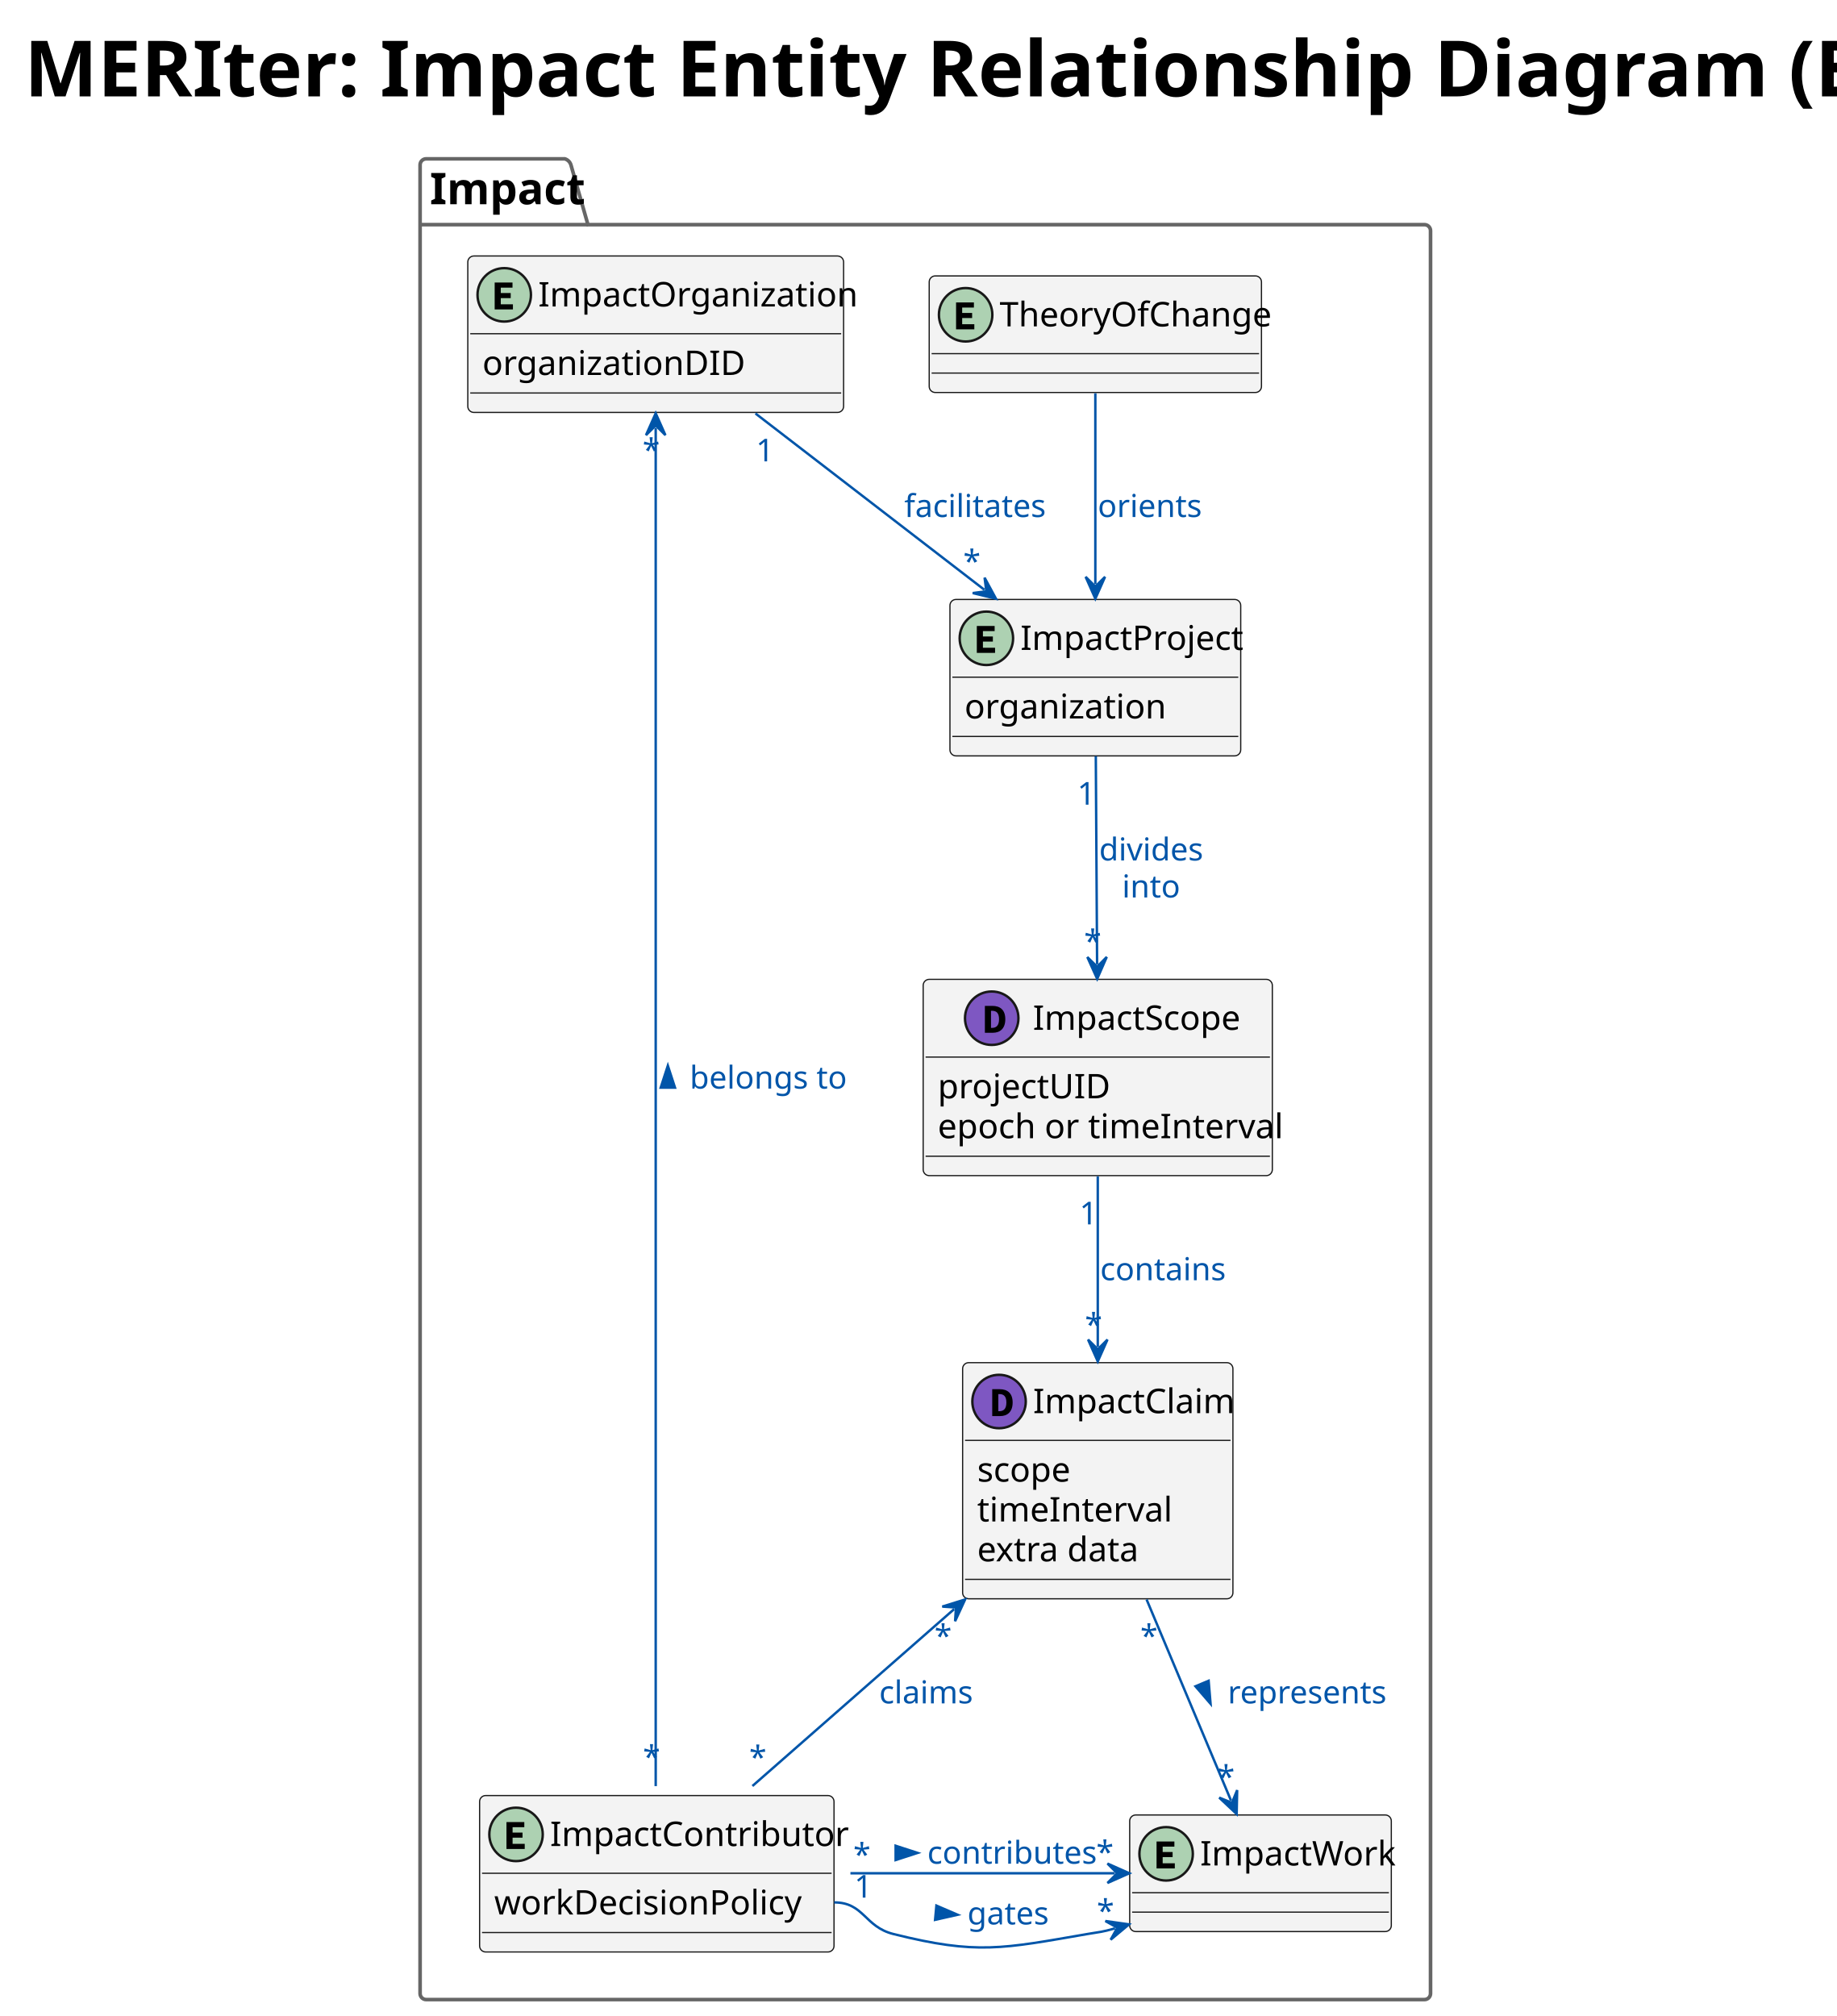
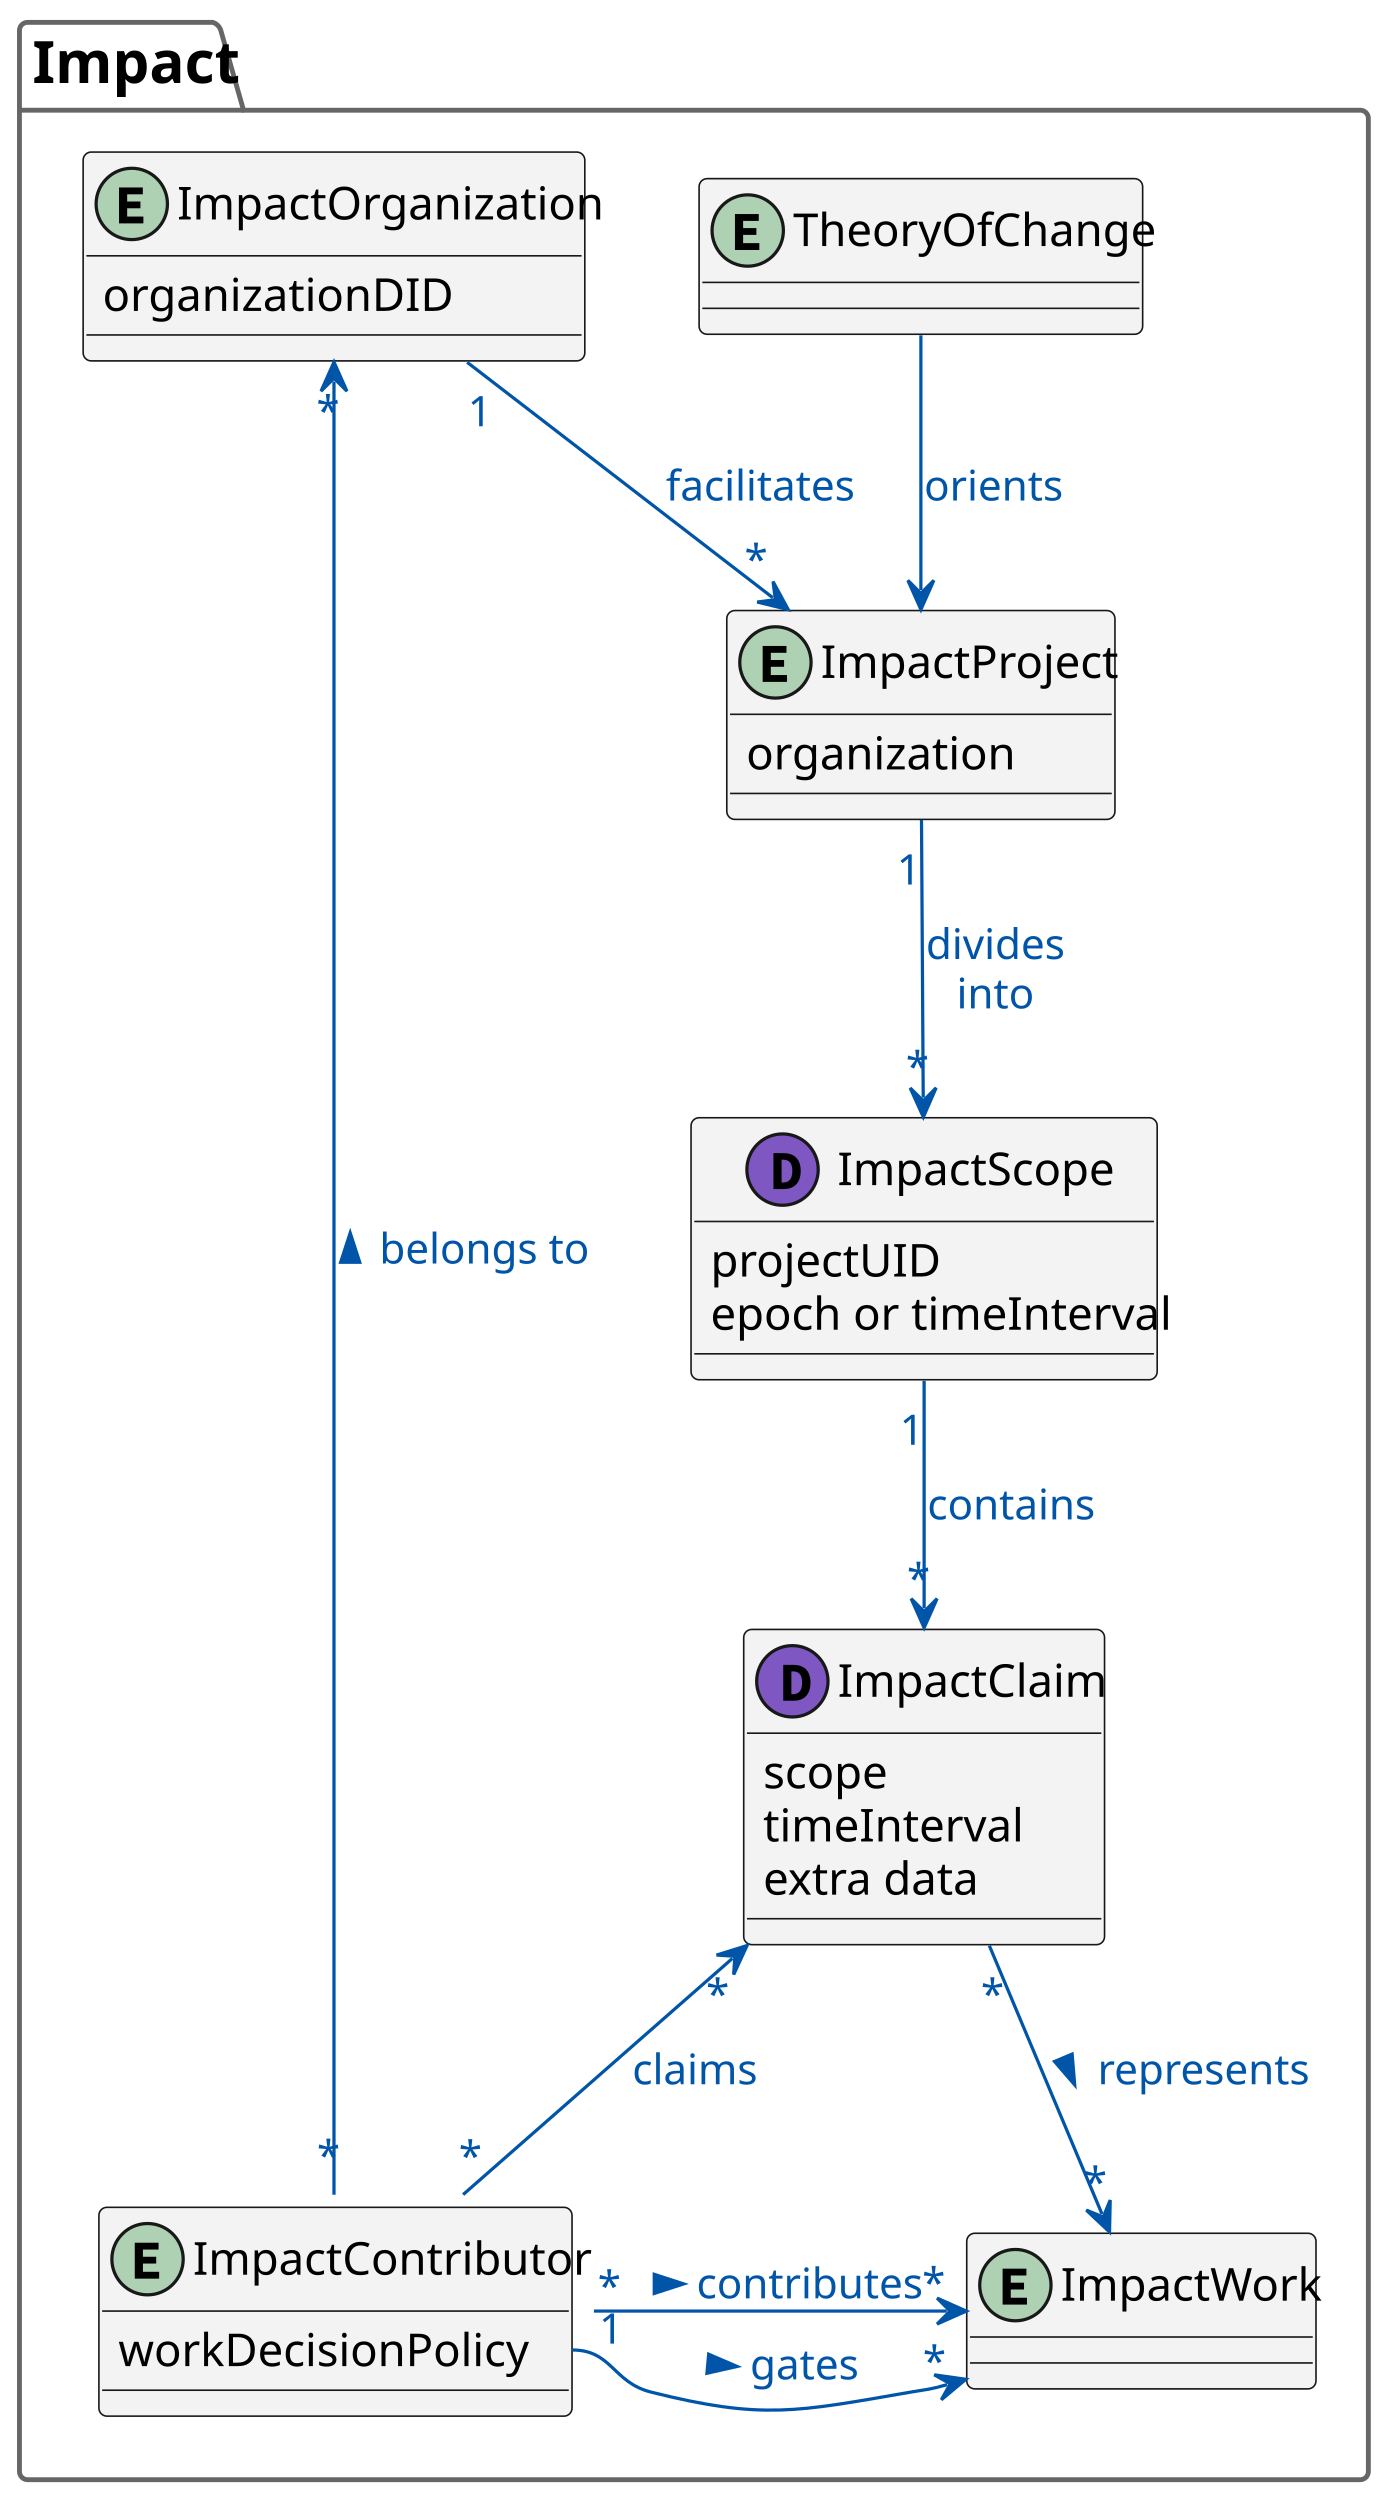
- <svg xmlns="http://www.w3.org/2000/svg" xmlns:xlink="http://www.w3.org/1999/xlink" contentStyleType="text/css" data-diagram-type="CLASS" height="830px" preserveAspectRatio="none" style="width:756px;height:830px;background:#FFFFFF;" version="1.1" viewBox="0 0 756 830" width="756px" zoomAndPan="magnify">
+ <svg xmlns="http://www.w3.org/2000/svg" xmlns:xlink="http://www.w3.org/1999/xlink" contentStyleType="text/css" data-diagram-type="CLASS" height="771px" preserveAspectRatio="none" style="width:429px;height:771px;background:#FFFFFF;" version="1.1" viewBox="0 0 429 771" width="429px" zoomAndPan="magnify">
  <defs />
  <g>
-     <g class="title" data-source-line="27">
-       <text fill="#000000" font-family="sans-serif" font-size="32" font-weight="bold" lengthAdjust="spacing" textLength="728.906" x="10" y="39.688">MERIter: Impact Entity Relationship Diagram (ERD)</text>
+     <g class="cluster" data-entity="Impact" data-source-line="100" data-uid="ent0002" id="cluster_Impact">
+       <path d="M8.5,6.894 L65.601,6.894 A3.75,3.75 0 0 1 68.101,9.395 L75.101,33.988 L419.5,33.988 A2.5,2.5 0 0 1 422,36.488 L422,762.235 A2.5,2.5 0 0 1 419.5,764.735 L8.5,764.735 A2.5,2.5 0 0 1 6,762.235 L6,9.395 A2.5,2.5 0 0 1 8.5,6.894" fill="none" style="stroke:#666666;stroke-width:1.5;" />
+       <line style="stroke:#666666;stroke-width:1.5;" x1="6" x2="75.101" y1="33.988" y2="33.988" />
+       <text fill="#000000" font-family="sans-serif" font-size="18" font-weight="bold" lengthAdjust="spacing" textLength="56.101" x="10" y="25.594">Impact</text>
    </g>
-     <g class="cluster" data-entity="Impact" data-source-line="96" data-uid="ent0002" id="cluster_Impact">
-       <path d="M175.453,65.394 L232.554,65.394 A3.75,3.75 0 0 1 235.054,67.894 L242.054,92.488 L586.453,92.488 A2.5,2.5 0 0 1 588.953,94.988 L588.953,820.735 A2.5,2.5 0 0 1 586.453,823.235 L175.453,823.235 A2.5,2.5 0 0 1 172.953,820.735 L172.953,67.894 A2.5,2.5 0 0 1 175.453,65.394" fill="none" style="stroke:#666666;stroke-width:1.5;" />
-       <line style="stroke:#666666;stroke-width:1.5;" x1="172.953" x2="242.054" y1="92.488" y2="92.488" />
-       <text fill="#000000" font-family="sans-serif" font-size="18" font-weight="bold" lengthAdjust="spacing" textLength="56.101" x="176.953" y="84.094">Impact</text>
-     </g>
-     <g class="entity" data-entity="TheoryOfChange" data-source-line="97" data-uid="ent0003" id="entity_TheoryOfChange">
+     <g class="entity" data-entity="TheoryOfChange" data-source-line="101" data-uid="ent0003" id="entity_TheoryOfChange">
      <a href="" target="_top" title="The TheoryOfChange is a framework that describes how and why desired changes are expected to happen in a particular context." xlink:actuate="onRequest" xlink:href="" xlink:show="new" xlink:title="The TheoryOfChange is a framework that describes how and why desired changes are expected to happen in a particular context." xlink:type="simple">
-         <rect fill="#555555" fill-opacity="0.067" height="48" rx="2.5" ry="2.5" style="stroke:#181818;stroke-width:0.5;" width="136.795" x="382.553" y="113.594" />
-         <ellipse cx="397.553" cy="129.595" fill="#ADD1B2" rx="11" ry="11" style="stroke:#181818;stroke-width:1;" />
-         <path d="M393.616,135.595 L401.131,135.595 L401.131,133.485 L396.131,133.485 L396.131,130.938 L400.225,130.938 L400.225,128.845 L396.131,128.845 L396.131,126.626 L400.959,126.626 L400.959,124.516 L393.616,124.516 L393.616,135.595 Z " fill="#000000" />
-         <text fill="#000000" font-family="sans-serif" font-size="14" lengthAdjust="spacing" textLength="104.795" x="411.553" y="134.38">TheoryOfChange</text>
-         <line style="stroke:#181818;stroke-width:0.5;" x1="383.553" x2="518.348" y1="145.595" y2="145.595" />
-         <line style="stroke:#181818;stroke-width:0.5;" x1="383.553" x2="518.348" y1="153.595" y2="153.595" />
+         <rect fill="#555555" fill-opacity="0.067" height="48" rx="2.5" ry="2.5" style="stroke:#181818;stroke-width:0.5;" width="136.795" x="215.6" y="55.094" />
+         <ellipse cx="230.6" cy="71.094" fill="#ADD1B2" rx="11" ry="11" style="stroke:#181818;stroke-width:1;" />
+         <path d="M226.662,77.094 L234.178,77.094 L234.178,74.985 L229.178,74.985 L229.178,72.438 L233.272,72.438 L233.272,70.344 L229.178,70.344 L229.178,68.126 L234.006,68.126 L234.006,66.016 L226.662,66.016 L226.662,77.094 Z " fill="#000000" />
+         <text fill="#000000" font-family="sans-serif" font-size="14" lengthAdjust="spacing" textLength="104.795" x="244.6" y="75.88">TheoryOfChange</text>
+         <line style="stroke:#181818;stroke-width:0.5;" x1="216.6" x2="351.395" y1="87.094" y2="87.094" />
+         <line style="stroke:#181818;stroke-width:0.5;" x1="216.6" x2="351.395" y1="95.094" y2="95.094" />
      </a>
    </g>
-     <g class="entity" data-entity="ImpactOrganization" data-source-line="99" data-uid="ent0004" id="entity_ImpactOrganization">
+     <g class="entity" data-entity="ImpactOrganization" data-source-line="103" data-uid="ent0004" id="entity_ImpactOrganization">
      <a href="" target="_top" title="The ImpactOrganization is an entity that facilitates and oversees impact projects and their contributors." xlink:actuate="onRequest" xlink:href="" xlink:show="new" xlink:title="The ImpactOrganization is an entity that facilitates and oversees impact projects and their contributors." xlink:type="simple">
-         <rect fill="#555555" fill-opacity="0.067" height="64.406" rx="2.5" ry="2.5" style="stroke:#181818;stroke-width:0.5;" width="154.719" x="192.593" y="105.394" />
-         <ellipse cx="207.593" cy="121.394" fill="#ADD1B2" rx="11" ry="11" style="stroke:#181818;stroke-width:1;" />
-         <path d="M203.656,127.394 L211.171,127.394 L211.171,125.285 L206.171,125.285 L206.171,122.738 L210.265,122.738 L210.265,120.644 L206.171,120.644 L206.171,118.426 L210.999,118.426 L210.999,116.316 L203.656,116.316 L203.656,127.394 Z " fill="#000000" />
-         <text fill="#000000" font-family="sans-serif" font-size="14" lengthAdjust="spacing" textLength="122.719" x="221.593" y="126.18">ImpactOrganization</text>
-         <line style="stroke:#181818;stroke-width:0.5;" x1="193.593" x2="346.312" y1="137.394" y2="137.394" />
-         <text fill="#000000" font-family="sans-serif" font-size="14" lengthAdjust="spacing" textLength="99.784" x="198.593" y="154.383">organizationDID</text>
-         <line style="stroke:#181818;stroke-width:0.5;" x1="193.593" x2="346.312" y1="161.801" y2="161.801" />
+         <rect fill="#555555" fill-opacity="0.067" height="64.406" rx="2.5" ry="2.5" style="stroke:#181818;stroke-width:0.5;" width="154.719" x="25.64" y="46.895" />
+         <ellipse cx="40.64" cy="62.895" fill="#ADD1B2" rx="11" ry="11" style="stroke:#181818;stroke-width:1;" />
+         <path d="M36.703,68.894 L44.218,68.894 L44.218,66.785 L39.218,66.785 L39.218,64.238 L43.312,64.238 L43.312,62.145 L39.218,62.145 L39.218,59.926 L44.046,59.926 L44.046,57.816 L36.703,57.816 L36.703,68.894 Z " fill="#000000" />
+         <text fill="#000000" font-family="sans-serif" font-size="14" lengthAdjust="spacing" textLength="122.719" x="54.64" y="67.68">ImpactOrganization</text>
+         <line style="stroke:#181818;stroke-width:0.5;" x1="26.64" x2="179.359" y1="78.894" y2="78.894" />
+         <text fill="#000000" font-family="sans-serif" font-size="14" lengthAdjust="spacing" textLength="99.784" x="31.64" y="95.883">organizationDID</text>
+         <line style="stroke:#181818;stroke-width:0.5;" x1="26.64" x2="179.359" y1="103.301" y2="103.301" />
      </a>
    </g>
-     <g class="entity" data-entity="ImpactProject" data-source-line="104" data-uid="ent0005" id="entity_ImpactProject">
+     <g class="entity" data-entity="ImpactProject" data-source-line="108" data-uid="ent0005" id="entity_ImpactProject">
      <a href="" target="_top" title="The ImpactProject is a specific initiative aimed at creating measurable positive impact within defined scopes." xlink:actuate="onRequest" xlink:href="" xlink:show="new" xlink:title="The ImpactProject is a specific initiative aimed at creating measurable positive impact within defined scopes." xlink:type="simple">
-         <rect fill="#555555" fill-opacity="0.067" height="64.406" rx="2.5" ry="2.5" style="stroke:#181818;stroke-width:0.5;" width="119.712" x="391.093" y="246.794" />
-         <ellipse cx="406.093" cy="262.795" fill="#ADD1B2" rx="11" ry="11" style="stroke:#181818;stroke-width:1;" />
-         <path d="M402.156,268.795 L409.671,268.795 L409.671,266.685 L404.671,266.685 L404.671,264.138 L408.765,264.138 L408.765,262.045 L404.671,262.045 L404.671,259.826 L409.499,259.826 L409.499,257.716 L402.156,257.716 L402.156,268.795 Z " fill="#000000" />
-         <text fill="#000000" font-family="sans-serif" font-size="14" lengthAdjust="spacing" textLength="87.712" x="420.093" y="267.58">ImpactProject</text>
-         <line style="stroke:#181818;stroke-width:0.5;" x1="392.093" x2="509.805" y1="278.795" y2="278.795" />
-         <text fill="#000000" font-family="sans-serif" font-size="14" lengthAdjust="spacing" textLength="77.602" x="397.093" y="295.783">organization</text>
-         <line style="stroke:#181818;stroke-width:0.5;" x1="392.093" x2="509.805" y1="303.201" y2="303.201" />
+         <rect fill="#555555" fill-opacity="0.067" height="64.406" rx="2.5" ry="2.5" style="stroke:#181818;stroke-width:0.5;" width="119.712" x="224.14" y="188.294" />
+         <ellipse cx="239.14" cy="204.294" fill="#ADD1B2" rx="11" ry="11" style="stroke:#181818;stroke-width:1;" />
+         <path d="M235.202,210.294 L242.718,210.294 L242.718,208.185 L237.718,208.185 L237.718,205.638 L241.812,205.638 L241.812,203.544 L237.718,203.544 L237.718,201.326 L242.546,201.326 L242.546,199.216 L235.202,199.216 L235.202,210.294 Z " fill="#000000" />
+         <text fill="#000000" font-family="sans-serif" font-size="14" lengthAdjust="spacing" textLength="87.712" x="253.14" y="209.08">ImpactProject</text>
+         <line style="stroke:#181818;stroke-width:0.5;" x1="225.14" x2="342.852" y1="220.294" y2="220.294" />
+         <text fill="#000000" font-family="sans-serif" font-size="14" lengthAdjust="spacing" textLength="77.602" x="230.14" y="237.283">organization</text>
+         <line style="stroke:#181818;stroke-width:0.5;" x1="225.14" x2="342.852" y1="244.701" y2="244.701" />
      </a>
    </g>
-     <g class="entity" data-entity="ImpactWork" data-source-line="109" data-uid="ent0006" id="entity_ImpactWork">
+     <g class="entity" data-entity="ImpactWork" data-source-line="113" data-uid="ent0006" id="entity_ImpactWork">
      <a href="" target="_top" title="The ImpactWork is the actual work performed by contributors that generates impact within a project." xlink:actuate="onRequest" xlink:href="" xlink:show="new" xlink:title="The ImpactWork is the actual work performed by contributors that generates impact within a project." xlink:type="simple">
-         <rect fill="#555555" fill-opacity="0.067" height="48" rx="2.5" ry="2.5" style="stroke:#181818;stroke-width:0.5;" width="107.715" x="465.093" y="747.235" />
-         <ellipse cx="480.093" cy="763.235" fill="#ADD1B2" rx="11" ry="11" style="stroke:#181818;stroke-width:1;" />
-         <path d="M476.156,769.235 L483.671,769.235 L483.671,767.125 L478.671,767.125 L478.671,764.578 L482.765,764.578 L482.765,762.485 L478.671,762.485 L478.671,760.266 L483.499,760.266 L483.499,758.156 L476.156,758.156 L476.156,769.235 Z " fill="#000000" />
-         <text fill="#000000" font-family="sans-serif" font-size="14" lengthAdjust="spacing" textLength="75.715" x="494.093" y="768.02">ImpactWork</text>
-         <line style="stroke:#181818;stroke-width:0.5;" x1="466.093" x2="571.808" y1="779.235" y2="779.235" />
-         <line style="stroke:#181818;stroke-width:0.5;" x1="466.093" x2="571.808" y1="787.235" y2="787.235" />
+         <rect fill="#555555" fill-opacity="0.067" height="48" rx="2.5" ry="2.5" style="stroke:#181818;stroke-width:0.5;" width="107.715" x="298.14" y="688.735" />
+         <ellipse cx="313.14" cy="704.735" fill="#ADD1B2" rx="11" ry="11" style="stroke:#181818;stroke-width:1;" />
+         <path d="M309.202,710.735 L316.718,710.735 L316.718,708.625 L311.718,708.625 L311.718,706.078 L315.812,706.078 L315.812,703.985 L311.718,703.985 L311.718,701.766 L316.546,701.766 L316.546,699.656 L309.202,699.656 L309.202,710.735 Z " fill="#000000" />
+         <text fill="#000000" font-family="sans-serif" font-size="14" lengthAdjust="spacing" textLength="75.715" x="327.14" y="709.52">ImpactWork</text>
+         <line style="stroke:#181818;stroke-width:0.5;" x1="299.14" x2="404.855" y1="720.735" y2="720.735" />
+         <line style="stroke:#181818;stroke-width:0.5;" x1="299.14" x2="404.855" y1="728.735" y2="728.735" />
      </a>
    </g>
-     <g class="entity" data-entity="ImpactScope" data-source-line="110" data-uid="ent0007" id="entity_ImpactScope">
+     <g class="entity" data-entity="ImpactScope" data-source-line="114" data-uid="ent0007" id="entity_ImpactScope">
      <a href="" target="_top" title="The ImpactScope is a piece of structured data defining boundaries and timeframes for measuring impact within a project." xlink:actuate="onRequest" xlink:href="" xlink:show="new" xlink:title="The ImpactScope is a piece of structured data defining boundaries and timeframes for measuring impact within a project." xlink:type="simple">
-         <rect fill="#555555" fill-opacity="0.067" height="80.812" rx="2.5" ry="2.5" style="stroke:#181818;stroke-width:0.5;" width="143.756" x="380.073" y="403.204" />
-         <ellipse cx="408.292" cy="419.204" fill="#7E57C2" rx="11" ry="11" style="stroke:#181818;stroke-width:1;" />
-         <path d="M405.48,425.204 L408.699,425.204 C411.777,425.204 413.886,423.423 413.886,419.611 C413.886,415.798 411.777,414.126 408.542,414.126 L405.48,414.126 L405.48,425.204 Z M407.995,423.189 L407.995,416.142 L408.402,416.142 C410.136,416.142 411.308,416.954 411.308,419.611 C411.308,422.267 410.136,423.189 408.402,423.189 L407.995,423.189 Z " fill="#000000" />
-         <text fill="#000000" font-family="sans-serif" font-size="14" lengthAdjust="spacing" textLength="82.38" x="425.23" y="423.99">ImpactScope</text>
-         <line style="stroke:#181818;stroke-width:0.5;" x1="381.073" x2="522.829" y1="435.204" y2="435.204" />
-         <text fill="#000000" font-family="sans-serif" font-size="14" lengthAdjust="spacing" textLength="65.345" x="386.073" y="452.193">projectUID</text>
-         <text fill="#000000" font-family="sans-serif" font-size="14" lengthAdjust="spacing" textLength="131.756" x="386.073" y="468.599">epoch or timeInterval</text>
-         <line style="stroke:#181818;stroke-width:0.5;" x1="381.073" x2="522.829" y1="476.017" y2="476.017" />
+         <rect fill="#555555" fill-opacity="0.067" height="80.812" rx="2.5" ry="2.5" style="stroke:#181818;stroke-width:0.5;" width="143.756" x="213.12" y="344.704" />
+         <ellipse cx="241.339" cy="360.704" fill="#7E57C2" rx="11" ry="11" style="stroke:#181818;stroke-width:1;" />
+         <path d="M238.527,366.704 L241.745,366.704 C244.824,366.704 246.933,364.923 246.933,361.111 C246.933,357.298 244.824,355.626 241.589,355.626 L238.527,355.626 L238.527,366.704 Z M241.042,364.689 L241.042,357.642 L241.449,357.642 C243.183,357.642 244.355,358.454 244.355,361.111 C244.355,363.767 243.183,364.689 241.449,364.689 L241.042,364.689 Z " fill="#000000" />
+         <text fill="#000000" font-family="sans-serif" font-size="14" lengthAdjust="spacing" textLength="82.38" x="258.277" y="365.49">ImpactScope</text>
+         <line style="stroke:#181818;stroke-width:0.5;" x1="214.12" x2="355.876" y1="376.704" y2="376.704" />
+         <text fill="#000000" font-family="sans-serif" font-size="14" lengthAdjust="spacing" textLength="65.345" x="219.12" y="393.693">projectUID</text>
+         <text fill="#000000" font-family="sans-serif" font-size="14" lengthAdjust="spacing" textLength="131.756" x="219.12" y="410.099">epoch or timeInterval</text>
+         <line style="stroke:#181818;stroke-width:0.5;" x1="214.12" x2="355.876" y1="417.517" y2="417.517" />
      </a>
    </g>
-     <g class="entity" data-entity="ImpactClaim" data-source-line="128" data-uid="ent0008" id="entity_ImpactClaim">
+     <g class="entity" data-entity="ImpactClaim" data-source-line="132" data-uid="ent0008" id="entity_ImpactClaim">
      <a href="" target="_top" title="The ImpactClaim is a structured piece of data serving as a vehicle for ImpactContributor entities to group communicate outcomes to Measurers" xlink:actuate="onRequest" xlink:href="" xlink:show="new" xlink:title="The ImpactClaim is a structured piece of data serving as a vehicle for ImpactContributor entities to group communicate outcomes to Measurers" xlink:type="simple">
-         <rect fill="#555555" fill-opacity="0.067" height="97.219" rx="2.5" ry="2.5" style="stroke:#181818;stroke-width:0.5;" width="111.283" x="396.313" y="561.014" />
-         <ellipse cx="411.313" cy="577.014" fill="#7E57C2" rx="11" ry="11" style="stroke:#181818;stroke-width:1;" />
-         <path d="M408.501,583.014 L411.719,583.014 C414.798,583.014 416.907,581.233 416.907,577.421 C416.907,573.608 414.798,571.936 411.563,571.936 L408.501,571.936 L408.501,583.014 Z M411.016,580.999 L411.016,573.952 L411.423,573.952 C413.157,573.952 414.329,574.764 414.329,577.421 C414.329,580.077 413.157,580.999 411.423,580.999 L411.016,580.999 Z " fill="#000000" />
-         <text fill="#000000" font-family="sans-serif" font-size="14" lengthAdjust="spacing" textLength="79.283" x="425.313" y="581.8">ImpactClaim</text>
-         <line style="stroke:#181818;stroke-width:0.5;" x1="397.313" x2="506.596" y1="593.014" y2="593.014" />
-         <text fill="#000000" font-family="sans-serif" font-size="14" lengthAdjust="spacing" textLength="37.823" x="402.313" y="610.003">scope</text>
-         <text fill="#000000" font-family="sans-serif" font-size="14" lengthAdjust="spacing" textLength="73.773" x="402.313" y="626.409">timeInterval</text>
-         <text fill="#000000" font-family="sans-serif" font-size="14" lengthAdjust="spacing" textLength="62.487" x="402.313" y="642.815">extra data</text>
-         <line style="stroke:#181818;stroke-width:0.5;" x1="397.313" x2="506.596" y1="650.233" y2="650.233" />
+         <rect fill="#555555" fill-opacity="0.067" height="97.219" rx="2.5" ry="2.5" style="stroke:#181818;stroke-width:0.5;" width="111.283" x="229.36" y="502.514" />
+         <ellipse cx="244.36" cy="518.514" fill="#7E57C2" rx="11" ry="11" style="stroke:#181818;stroke-width:1;" />
+         <path d="M241.548,524.514 L244.766,524.514 C247.844,524.514 249.954,522.733 249.954,518.921 C249.954,515.108 247.844,513.436 244.61,513.436 L241.548,513.436 L241.548,524.514 Z M244.063,522.499 L244.063,515.452 L244.469,515.452 C246.204,515.452 247.376,516.264 247.376,518.921 C247.376,521.577 246.204,522.499 244.469,522.499 L244.063,522.499 Z " fill="#000000" />
+         <text fill="#000000" font-family="sans-serif" font-size="14" lengthAdjust="spacing" textLength="79.283" x="258.36" y="523.3">ImpactClaim</text>
+         <line style="stroke:#181818;stroke-width:0.5;" x1="230.36" x2="339.643" y1="534.514" y2="534.514" />
+         <text fill="#000000" font-family="sans-serif" font-size="14" lengthAdjust="spacing" textLength="37.823" x="235.36" y="551.503">scope</text>
+         <text fill="#000000" font-family="sans-serif" font-size="14" lengthAdjust="spacing" textLength="73.773" x="235.36" y="567.909">timeInterval</text>
+         <text fill="#000000" font-family="sans-serif" font-size="14" lengthAdjust="spacing" textLength="62.487" x="235.36" y="584.315">extra data</text>
+         <line style="stroke:#181818;stroke-width:0.5;" x1="230.36" x2="339.643" y1="591.733" y2="591.733" />
      </a>
    </g>
-     <g class="entity" data-entity="ImpactContributor" data-source-line="148" data-uid="ent0009" id="entity_ImpactContributor">
+     <g class="entity" data-entity="ImpactContributor" data-source-line="152" data-uid="ent0009" id="entity_ImpactContributor">
      <a href="" target="_top" title="The ImpactContributor is a human and/or digital entity that performs work and claims impact within projects." xlink:actuate="onRequest" xlink:href="" xlink:show="new" xlink:title="The ImpactContributor is a human and/or digital entity that performs work and claims impact within projects." xlink:type="simple">
-         <rect fill="#555555" fill-opacity="0.067" height="64.406" rx="2.5" ry="2.5" style="stroke:#181818;stroke-width:0.5;" width="145.914" x="197.453" y="739.235" />
-         <ellipse cx="212.453" cy="755.235" fill="#ADD1B2" rx="11" ry="11" style="stroke:#181818;stroke-width:1;" />
-         <path d="M208.516,761.235 L216.031,761.235 L216.031,759.125 L211.031,759.125 L211.031,756.578 L215.125,756.578 L215.125,754.485 L211.031,754.485 L211.031,752.266 L215.859,752.266 L215.859,750.156 L208.516,750.156 L208.516,761.235 Z " fill="#000000" />
-         <text fill="#000000" font-family="sans-serif" font-size="14" lengthAdjust="spacing" textLength="113.914" x="226.453" y="760.02">ImpactContributor</text>
-         <line style="stroke:#181818;stroke-width:0.5;" x1="198.453" x2="342.367" y1="771.235" y2="771.235" />
-         <text fill="#000000" font-family="sans-serif" font-size="14" lengthAdjust="spacing" textLength="121.611" x="203.453" y="788.223">workDecisionPolicy</text>
-         <line style="stroke:#181818;stroke-width:0.5;" x1="198.453" x2="342.367" y1="795.641" y2="795.641" />
+         <rect fill="#555555" fill-opacity="0.067" height="64.406" rx="2.5" ry="2.5" style="stroke:#181818;stroke-width:0.5;" width="145.914" x="30.5" y="680.735" />
+         <ellipse cx="45.5" cy="696.735" fill="#ADD1B2" rx="11" ry="11" style="stroke:#181818;stroke-width:1;" />
+         <path d="M41.562,702.735 L49.078,702.735 L49.078,700.625 L44.078,700.625 L44.078,698.078 L48.172,698.078 L48.172,695.985 L44.078,695.985 L44.078,693.766 L48.906,693.766 L48.906,691.656 L41.562,691.656 L41.562,702.735 Z " fill="#000000" />
+         <text fill="#000000" font-family="sans-serif" font-size="14" lengthAdjust="spacing" textLength="113.914" x="59.5" y="701.52">ImpactContributor</text>
+         <line style="stroke:#181818;stroke-width:0.5;" x1="31.5" x2="175.414" y1="712.735" y2="712.735" />
+         <text fill="#000000" font-family="sans-serif" font-size="14" lengthAdjust="spacing" textLength="121.611" x="36.5" y="729.723">workDecisionPolicy</text>
+         <line style="stroke:#181818;stroke-width:0.5;" x1="31.5" x2="175.414" y1="737.141" y2="737.141" />
      </a>
    </g>
-     <g class="link" data-entity-1="TheoryOfChange" data-entity-2="ImpactProject" data-source-line="154" data-uid="lnk10" id="link_TheoryOfChange_ImpactProject">
-       <path codeLine="154" d="M450.953,161.924 C450.953,185.105 450.953,214.794 450.953,240.484" fill="none" id="TheoryOfChange-to-ImpactProject" style="stroke:#0055A9;stroke-width:1;" />
-       <polygon fill="#0055A9" points="450.953,246.484,454.953,237.484,450.953,241.484,446.953,237.484,450.953,246.484" style="stroke:#0055A9;stroke-width:1;" />
-       <text fill="#0055A9" font-family="sans-serif" font-size="13" lengthAdjust="spacing" textLength="40.016" x="451.953" y="212.855">orients</text>
+     <g class="link" data-entity-1="TheoryOfChange" data-entity-2="ImpactProject" data-source-line="158" data-uid="lnk10" id="link_TheoryOfChange_ImpactProject">
+       <path codeLine="158" d="M284,103.424 C284,126.605 284,156.294 284,181.984" fill="none" id="TheoryOfChange-to-ImpactProject" style="stroke:#0055A9;stroke-width:1;" />
+       <polygon fill="#0055A9" points="284,187.984,288,178.984,284,182.984,280,178.984,284,187.984" style="stroke:#0055A9;stroke-width:1;" />
+       <text fill="#0055A9" font-family="sans-serif" font-size="13" lengthAdjust="spacing" textLength="40.016" x="285" y="154.355">orients</text>
    </g>
-     <g class="link" data-entity-1="ImpactOrganization" data-entity-2="ImpactProject" data-source-line="155" data-uid="lnk11" id="link_ImpactOrganization_ImpactProject">
-       <path codeLine="155" d="M311.023,170.225 C340.643,193.044 375.71,220.043 405.29,242.833" fill="none" id="ImpactOrganization-to-ImpactProject" style="stroke:#0055A9;stroke-width:1;" />
-       <polygon fill="#0055A9" points="410.043,246.494,405.355,237.833,406.082,243.443,400.472,244.17,410.043,246.494" style="stroke:#0055A9;stroke-width:1;" />
-       <text fill="#0055A9" font-family="sans-serif" font-size="13" lengthAdjust="spacing" textLength="57.059" x="372.293" y="212.855">facilitates</text>
-       <text fill="#0055A9" font-family="sans-serif" font-size="13" lengthAdjust="spacing" textLength="7.306" x="311.214" y="189.957">1</text>
-       <text fill="#0055A9" font-family="sans-serif" font-size="13" lengthAdjust="spacing" textLength="5.599" x="396.557" y="235.702">*</text>
+     <g class="link" data-entity-1="ImpactOrganization" data-entity-2="ImpactProject" data-source-line="159" data-uid="lnk11" id="link_ImpactOrganization_ImpactProject">
+       <path codeLine="159" d="M144.07,111.725 C173.69,134.544 208.757,161.543 238.337,184.333" fill="none" id="ImpactOrganization-to-ImpactProject" style="stroke:#0055A9;stroke-width:1;" />
+       <polygon fill="#0055A9" points="243.09,187.994,238.402,179.333,239.129,184.943,233.519,185.67,243.09,187.994" style="stroke:#0055A9;stroke-width:1;" />
+       <text fill="#0055A9" font-family="sans-serif" font-size="13" lengthAdjust="spacing" textLength="57.059" x="205.34" y="154.355">facilitates</text>
+       <text fill="#0055A9" font-family="sans-serif" font-size="13" lengthAdjust="spacing" textLength="7.306" x="144.261" y="131.457">1</text>
+       <text fill="#0055A9" font-family="sans-serif" font-size="13" lengthAdjust="spacing" textLength="5.599" x="229.603" y="177.202">*</text>
    </g>
-     <g class="link" data-entity-1="ImpactProject" data-entity-2="ImpactScope" data-source-line="156" data-uid="lnk12" id="link_ImpactProject_ImpactScope">
-       <path codeLine="156" d="M451.143,311.354 C451.303,337.474 451.495,368.815 451.675,397.005" fill="none" id="ImpactProject-to-ImpactScope" style="stroke:#0055A9;stroke-width:1;" />
-       <polygon fill="#0055A9" points="451.713,403.005,455.656,393.979,451.681,398.005,447.656,394.03,451.713,403.005" style="stroke:#0055A9;stroke-width:1;" />
-       <text fill="#0055A9" font-family="sans-serif" font-size="13" lengthAdjust="spacing" textLength="40.885" x="452.513" y="354.265">divides</text>
-       <text fill="#0055A9" font-family="sans-serif" font-size="13" lengthAdjust="spacing" textLength="22.007" x="461.952" y="369.5">into</text>
-       <text fill="#0055A9" font-family="sans-serif" font-size="13" lengthAdjust="spacing" textLength="7.306" x="443.522" y="331.285">1</text>
-       <text fill="#0055A9" font-family="sans-serif" font-size="13" lengthAdjust="spacing" textLength="5.599" x="446.309" y="392.117">*</text>
+     <g class="link" data-entity-1="ImpactProject" data-entity-2="ImpactScope" data-source-line="160" data-uid="lnk12" id="link_ImpactProject_ImpactScope">
+       <path codeLine="160" d="M284.19,252.855 C284.35,278.974 284.542,310.315 284.722,338.505" fill="none" id="ImpactProject-to-ImpactScope" style="stroke:#0055A9;stroke-width:1;" />
+       <polygon fill="#0055A9" points="284.76,344.505,288.702,335.479,284.728,339.505,280.703,335.53,284.76,344.505" style="stroke:#0055A9;stroke-width:1;" />
+       <text fill="#0055A9" font-family="sans-serif" font-size="13" lengthAdjust="spacing" textLength="40.885" x="285.56" y="295.765">divides</text>
+       <text fill="#0055A9" font-family="sans-serif" font-size="13" lengthAdjust="spacing" textLength="22.007" x="294.999" y="311">into</text>
+       <text fill="#0055A9" font-family="sans-serif" font-size="13" lengthAdjust="spacing" textLength="7.306" x="276.569" y="272.785">1</text>
+       <text fill="#0055A9" font-family="sans-serif" font-size="13" lengthAdjust="spacing" textLength="5.599" x="279.356" y="333.617">*</text>
    </g>
-     <g class="link" data-entity-1="ImpactScope" data-entity-2="ImpactClaim" data-source-line="157" data-uid="lnk13" id="link_ImpactScope_ImpactClaim">
-       <path codeLine="157" d="M451.953,484.315 C451.953,507.255 451.953,530.284 451.953,554.514" fill="none" id="ImpactScope-to-ImpactClaim" style="stroke:#0055A9;stroke-width:1;" />
-       <polygon fill="#0055A9" points="451.953,560.514,455.953,551.514,451.953,555.514,447.953,551.514,451.953,560.514" style="stroke:#0055A9;stroke-width:1;" />
-       <text fill="#0055A9" font-family="sans-serif" font-size="13" lengthAdjust="spacing" textLength="49.772" x="452.953" y="527.075">contains</text>
-       <text fill="#0055A9" font-family="sans-serif" font-size="13" lengthAdjust="spacing" textLength="7.306" x="444.42" y="504.076">1</text>
-       <text fill="#0055A9" font-family="sans-serif" font-size="13" lengthAdjust="spacing" textLength="5.599" x="446.657" y="549.984">*</text>
+     <g class="link" data-entity-1="ImpactScope" data-entity-2="ImpactClaim" data-source-line="161" data-uid="lnk13" id="link_ImpactScope_ImpactClaim">
+       <path codeLine="161" d="M285,425.815 C285,448.755 285,471.784 285,496.014" fill="none" id="ImpactScope-to-ImpactClaim" style="stroke:#0055A9;stroke-width:1;" />
+       <polygon fill="#0055A9" points="285,502.014,289,493.014,285,497.014,281,493.014,285,502.014" style="stroke:#0055A9;stroke-width:1;" />
+       <text fill="#0055A9" font-family="sans-serif" font-size="13" lengthAdjust="spacing" textLength="49.772" x="286" y="468.575">contains</text>
+       <text fill="#0055A9" font-family="sans-serif" font-size="13" lengthAdjust="spacing" textLength="7.306" x="277.467" y="445.576">1</text>
+       <text fill="#0055A9" font-family="sans-serif" font-size="13" lengthAdjust="spacing" textLength="5.599" x="279.704" y="491.484">*</text>
    </g>
-     <g class="link" data-entity-1="ImpactClaim" data-entity-2="ImpactContributor" data-source-line="158" data-uid="lnk15" id="link_ImpactClaim_ImpactContributor">
-       <path codeLine="158" d="M392.832,662.471 C364.672,687.171 335.443,712.794 309.773,735.314" fill="none" id="ImpactClaim-backto-ImpactContributor" style="stroke:#0055A9;stroke-width:1;" />
-       <polygon fill="#0055A9" points="397.343,658.514,387.939,661.442,393.584,661.812,393.215,667.456,397.343,658.514" style="stroke:#0055A9;stroke-width:1;" />
-       <text fill="#0055A9" font-family="sans-serif" font-size="13" lengthAdjust="spacing" textLength="38.308" x="361.953" y="701.295">claims</text>
-       <text fill="#0055A9" font-family="sans-serif" font-size="13" lengthAdjust="spacing" textLength="5.599" x="384.709" y="678.168">*</text>
-       <text fill="#0055A9" font-family="sans-serif" font-size="13" lengthAdjust="spacing" textLength="5.599" x="308.431" y="728.092">*</text>
+     <g class="link" data-entity-1="ImpactClaim" data-entity-2="ImpactContributor" data-source-line="162" data-uid="lnk15" id="link_ImpactClaim_ImpactContributor">
+       <path codeLine="162" d="M225.879,603.971 C197.719,628.671 168.49,654.294 142.82,676.814" fill="none" id="ImpactClaim-backto-ImpactContributor" style="stroke:#0055A9;stroke-width:1;" />
+       <polygon fill="#0055A9" points="230.39,600.014,220.986,602.942,226.631,603.312,226.262,608.956,230.39,600.014" style="stroke:#0055A9;stroke-width:1;" />
+       <text fill="#0055A9" font-family="sans-serif" font-size="13" lengthAdjust="spacing" textLength="38.308" x="195" y="642.795">claims</text>
+       <text fill="#0055A9" font-family="sans-serif" font-size="13" lengthAdjust="spacing" textLength="5.599" x="217.756" y="619.668">*</text>
+       <text fill="#0055A9" font-family="sans-serif" font-size="13" lengthAdjust="spacing" textLength="5.599" x="141.478" y="669.592">*</text>
    </g>
-     <g class="link" data-entity-1="ImpactContributor" data-entity-2="ImpactWork" data-source-line="159" data-uid="lnk16" id="link_ImpactContributor_ImpactWork">
-       <path codeLine="159" d="M350.123,771.235 C387.663,771.235 425.493,771.235 458.943,771.235" fill="none" id="ImpactContributor-to-ImpactWork" style="stroke:#0055A9;stroke-width:1;" />
-       <polygon fill="#0055A9" points="464.943,771.235,455.943,767.235,459.943,771.235,455.943,775.235,464.943,771.235" style="stroke:#0055A9;stroke-width:1;" />
-       <polygon fill="#0055A9" points="377.773,762.852,368.728,759.913,368.728,765.791,377.773,762.852" style="stroke:#0055A9;stroke-width:1;" />
-       <text fill="#0055A9" font-family="sans-serif" font-size="13" lengthAdjust="spacing" textLength="65.54" x="381.773" y="767.295">contributes</text>
-       <text fill="#0055A9" font-family="sans-serif" font-size="13" lengthAdjust="spacing" textLength="5.599" x="351.284" y="768.188">*</text>
-       <text fill="#0055A9" font-family="sans-serif" font-size="13" lengthAdjust="spacing" textLength="5.599" x="451.336" y="767.165">*</text>
+     <g class="link" data-entity-1="ImpactContributor" data-entity-2="ImpactWork" data-source-line="163" data-uid="lnk16" id="link_ImpactContributor_ImpactWork">
+       <path codeLine="163" d="M183.17,712.735 C220.71,712.735 258.54,712.735 291.99,712.735" fill="none" id="ImpactContributor-to-ImpactWork" style="stroke:#0055A9;stroke-width:1;" />
+       <polygon fill="#0055A9" points="297.99,712.735,288.99,708.735,292.99,712.735,288.99,716.735,297.99,712.735" style="stroke:#0055A9;stroke-width:1;" />
+       <polygon fill="#0055A9" points="210.82,704.352,201.775,701.413,201.775,707.291,210.82,704.352" style="stroke:#0055A9;stroke-width:1;" />
+       <text fill="#0055A9" font-family="sans-serif" font-size="13" lengthAdjust="spacing" textLength="65.54" x="214.82" y="708.795">contributes</text>
+       <text fill="#0055A9" font-family="sans-serif" font-size="13" lengthAdjust="spacing" textLength="5.599" x="184.33" y="709.688">*</text>
+       <text fill="#0055A9" font-family="sans-serif" font-size="13" lengthAdjust="spacing" textLength="5.599" x="284.383" y="708.665">*</text>
    </g>
-     <g class="link" data-entity-1="ImpactWork" data-entity-2="ImpactContributor" data-source-line="160" data-uid="lnk18" id="link_ImpactWork_ImpactContributor">
-       <path codeLine="160" d="M459.053,793.918 C453.363,795.538 453.383,795.264 447.773,796.235 C412.733,802.284 402.263,804.875 367.773,796.235 C355.883,793.255 355.713,783.235 343.453,783.235" fill="none" id="ImpactWork-backto-ImpactContributor" style="stroke:#0055A9;stroke-width:1;" />
-       <polygon fill="#0055A9" points="464.823,792.274,455.072,790.892,460.014,793.644,457.262,798.586,464.823,792.274" style="stroke:#0055A9;stroke-width:1;" />
-       <polygon fill="#0055A9" points="394.252,788.312,385.516,784.553,384.975,790.406,394.252,788.312" style="stroke:#0055A9;stroke-width:1;" />
-       <text fill="#0055A9" font-family="sans-serif" font-size="13" lengthAdjust="spacing" textLength="32.227" x="398.273" y="792.295">gates</text>
-       <text fill="#0055A9" font-family="sans-serif" font-size="13" lengthAdjust="spacing" textLength="5.599" x="451.55" y="791.341">*</text>
-       <text fill="#0055A9" font-family="sans-serif" font-size="13" lengthAdjust="spacing" textLength="7.306" x="351.699" y="781.261">1</text>
+     <g class="link" data-entity-1="ImpactWork" data-entity-2="ImpactContributor" data-source-line="164" data-uid="lnk18" id="link_ImpactWork_ImpactContributor">
+       <path codeLine="164" d="M292.099,735.418 C286.409,737.038 286.43,736.764 280.82,737.735 C245.78,743.784 235.31,746.375 200.82,737.735 C188.93,734.755 188.76,724.735 176.5,724.735" fill="none" id="ImpactWork-backto-ImpactContributor" style="stroke:#0055A9;stroke-width:1;" />
+       <polygon fill="#0055A9" points="297.87,733.774,288.119,732.392,293.061,735.144,290.309,740.086,297.87,733.774" style="stroke:#0055A9;stroke-width:1;" />
+       <polygon fill="#0055A9" points="227.299,729.812,218.562,726.053,218.022,731.906,227.299,729.812" style="stroke:#0055A9;stroke-width:1;" />
+       <text fill="#0055A9" font-family="sans-serif" font-size="13" lengthAdjust="spacing" textLength="32.227" x="231.32" y="733.795">gates</text>
+       <text fill="#0055A9" font-family="sans-serif" font-size="13" lengthAdjust="spacing" textLength="5.599" x="284.597" y="732.841">*</text>
+       <text fill="#0055A9" font-family="sans-serif" font-size="13" lengthAdjust="spacing" textLength="7.306" x="184.746" y="722.761">1</text>
    </g>
-     <g class="link" data-entity-1="ImpactClaim" data-entity-2="ImpactWork" data-source-line="161" data-uid="lnk19" id="link_ImpactClaim_ImpactWork">
-       <path codeLine="161" d="M472.053,658.514 C484.313,687.715 497.111,718.202 506.811,741.312" fill="none" id="ImpactClaim-to-ImpactWork" style="stroke:#0055A9;stroke-width:1;" />
-       <polygon fill="#0055A9" points="509.133,746.845,509.338,736.998,507.198,742.234,501.962,740.094,509.133,746.845" style="stroke:#0055A9;stroke-width:1;" />
-       <polygon fill="#0055A9" points="498.389,701.462,497.597,691.984,492.178,694.26,498.389,701.462" style="stroke:#0055A9;stroke-width:1;" />
-       <text fill="#0055A9" font-family="sans-serif" font-size="13" lengthAdjust="spacing" textLength="61.642" x="505.453" y="701.295">represents</text>
-       <text fill="#0055A9" font-family="sans-serif" font-size="13" lengthAdjust="spacing" textLength="5.599" x="469.458" y="678.168">*</text>
-       <text fill="#0055A9" font-family="sans-serif" font-size="13" lengthAdjust="spacing" textLength="5.599" x="501.204" y="736.16">*</text>
+     <g class="link" data-entity-1="ImpactClaim" data-entity-2="ImpactWork" data-source-line="165" data-uid="lnk19" id="link_ImpactClaim_ImpactWork">
+       <path codeLine="165" d="M305.1,600.014 C317.36,629.215 330.158,659.702 339.858,682.812" fill="none" id="ImpactClaim-to-ImpactWork" style="stroke:#0055A9;stroke-width:1;" />
+       <polygon fill="#0055A9" points="342.18,688.345,342.385,678.498,340.245,683.734,335.009,681.594,342.18,688.345" style="stroke:#0055A9;stroke-width:1;" />
+       <polygon fill="#0055A9" points="331.435,642.962,330.644,633.484,325.224,635.76,331.435,642.962" style="stroke:#0055A9;stroke-width:1;" />
+       <text fill="#0055A9" font-family="sans-serif" font-size="13" lengthAdjust="spacing" textLength="61.642" x="338.5" y="642.795">represents</text>
+       <text fill="#0055A9" font-family="sans-serif" font-size="13" lengthAdjust="spacing" textLength="5.599" x="302.505" y="619.668">*</text>
+       <text fill="#0055A9" font-family="sans-serif" font-size="13" lengthAdjust="spacing" textLength="5.599" x="334.251" y="677.66">*</text>
    </g>
-     <g class="link" data-entity-1="ImpactOrganization" data-entity-2="ImpactContributor" data-source-line="162" data-uid="lnk21" id="link_ImpactOrganization_ImpactContributor">
-       <path codeLine="162" d="M269.953,176.155 C269.953,204.405 269.953,240.975 269.953,278.005 C269.953,278.005 269.953,278.005 269.953,610.625 C269.953,653.574 269.953,703.024 269.953,735.365" fill="none" id="ImpactOrganization-backto-ImpactContributor" style="stroke:#0055A9;stroke-width:1;" />
-       <polygon fill="#0055A9" points="269.953,170.155,265.953,179.155,269.953,175.155,273.953,179.155,269.953,170.155" style="stroke:#0055A9;stroke-width:1;" />
-       <polygon fill="#0055A9" points="274.953,438.732,272.014,447.777,277.892,447.777,274.953,438.732" style="stroke:#0055A9;stroke-width:1;" />
-       <text fill="#0055A9" font-family="sans-serif" font-size="13" lengthAdjust="spacing" textLength="60.849" x="283.953" y="448.175">belongs to</text>
-       <text fill="#0055A9" font-family="sans-serif" font-size="13" lengthAdjust="spacing" textLength="5.599" x="264.534" y="189.873">*</text>
-       <text fill="#0055A9" font-family="sans-serif" font-size="13" lengthAdjust="spacing" textLength="5.599" x="264.679" y="727.944">*</text>
+     <g class="link" data-entity-1="ImpactOrganization" data-entity-2="ImpactContributor" data-source-line="166" data-uid="lnk21" id="link_ImpactOrganization_ImpactContributor">
+       <path codeLine="166" d="M103,117.654 C103,145.905 103,182.475 103,219.505 C103,219.505 103,219.505 103,552.125 C103,595.074 103,644.524 103,676.865" fill="none" id="ImpactOrganization-backto-ImpactContributor" style="stroke:#0055A9;stroke-width:1;" />
+       <polygon fill="#0055A9" points="103,111.654,99,120.654,103,116.654,107,120.654,103,111.654" style="stroke:#0055A9;stroke-width:1;" />
+       <polygon fill="#0055A9" points="108,380.232,105.061,389.277,110.939,389.277,108,380.232" style="stroke:#0055A9;stroke-width:1;" />
+       <text fill="#0055A9" font-family="sans-serif" font-size="13" lengthAdjust="spacing" textLength="60.849" x="117" y="389.675">belongs to</text>
+       <text fill="#0055A9" font-family="sans-serif" font-size="13" lengthAdjust="spacing" textLength="5.599" x="97.581" y="131.373">*</text>
+       <text fill="#0055A9" font-family="sans-serif" font-size="13" lengthAdjust="spacing" textLength="5.599" x="97.726" y="669.444">*</text>
    </g>
  </g>
</svg>
